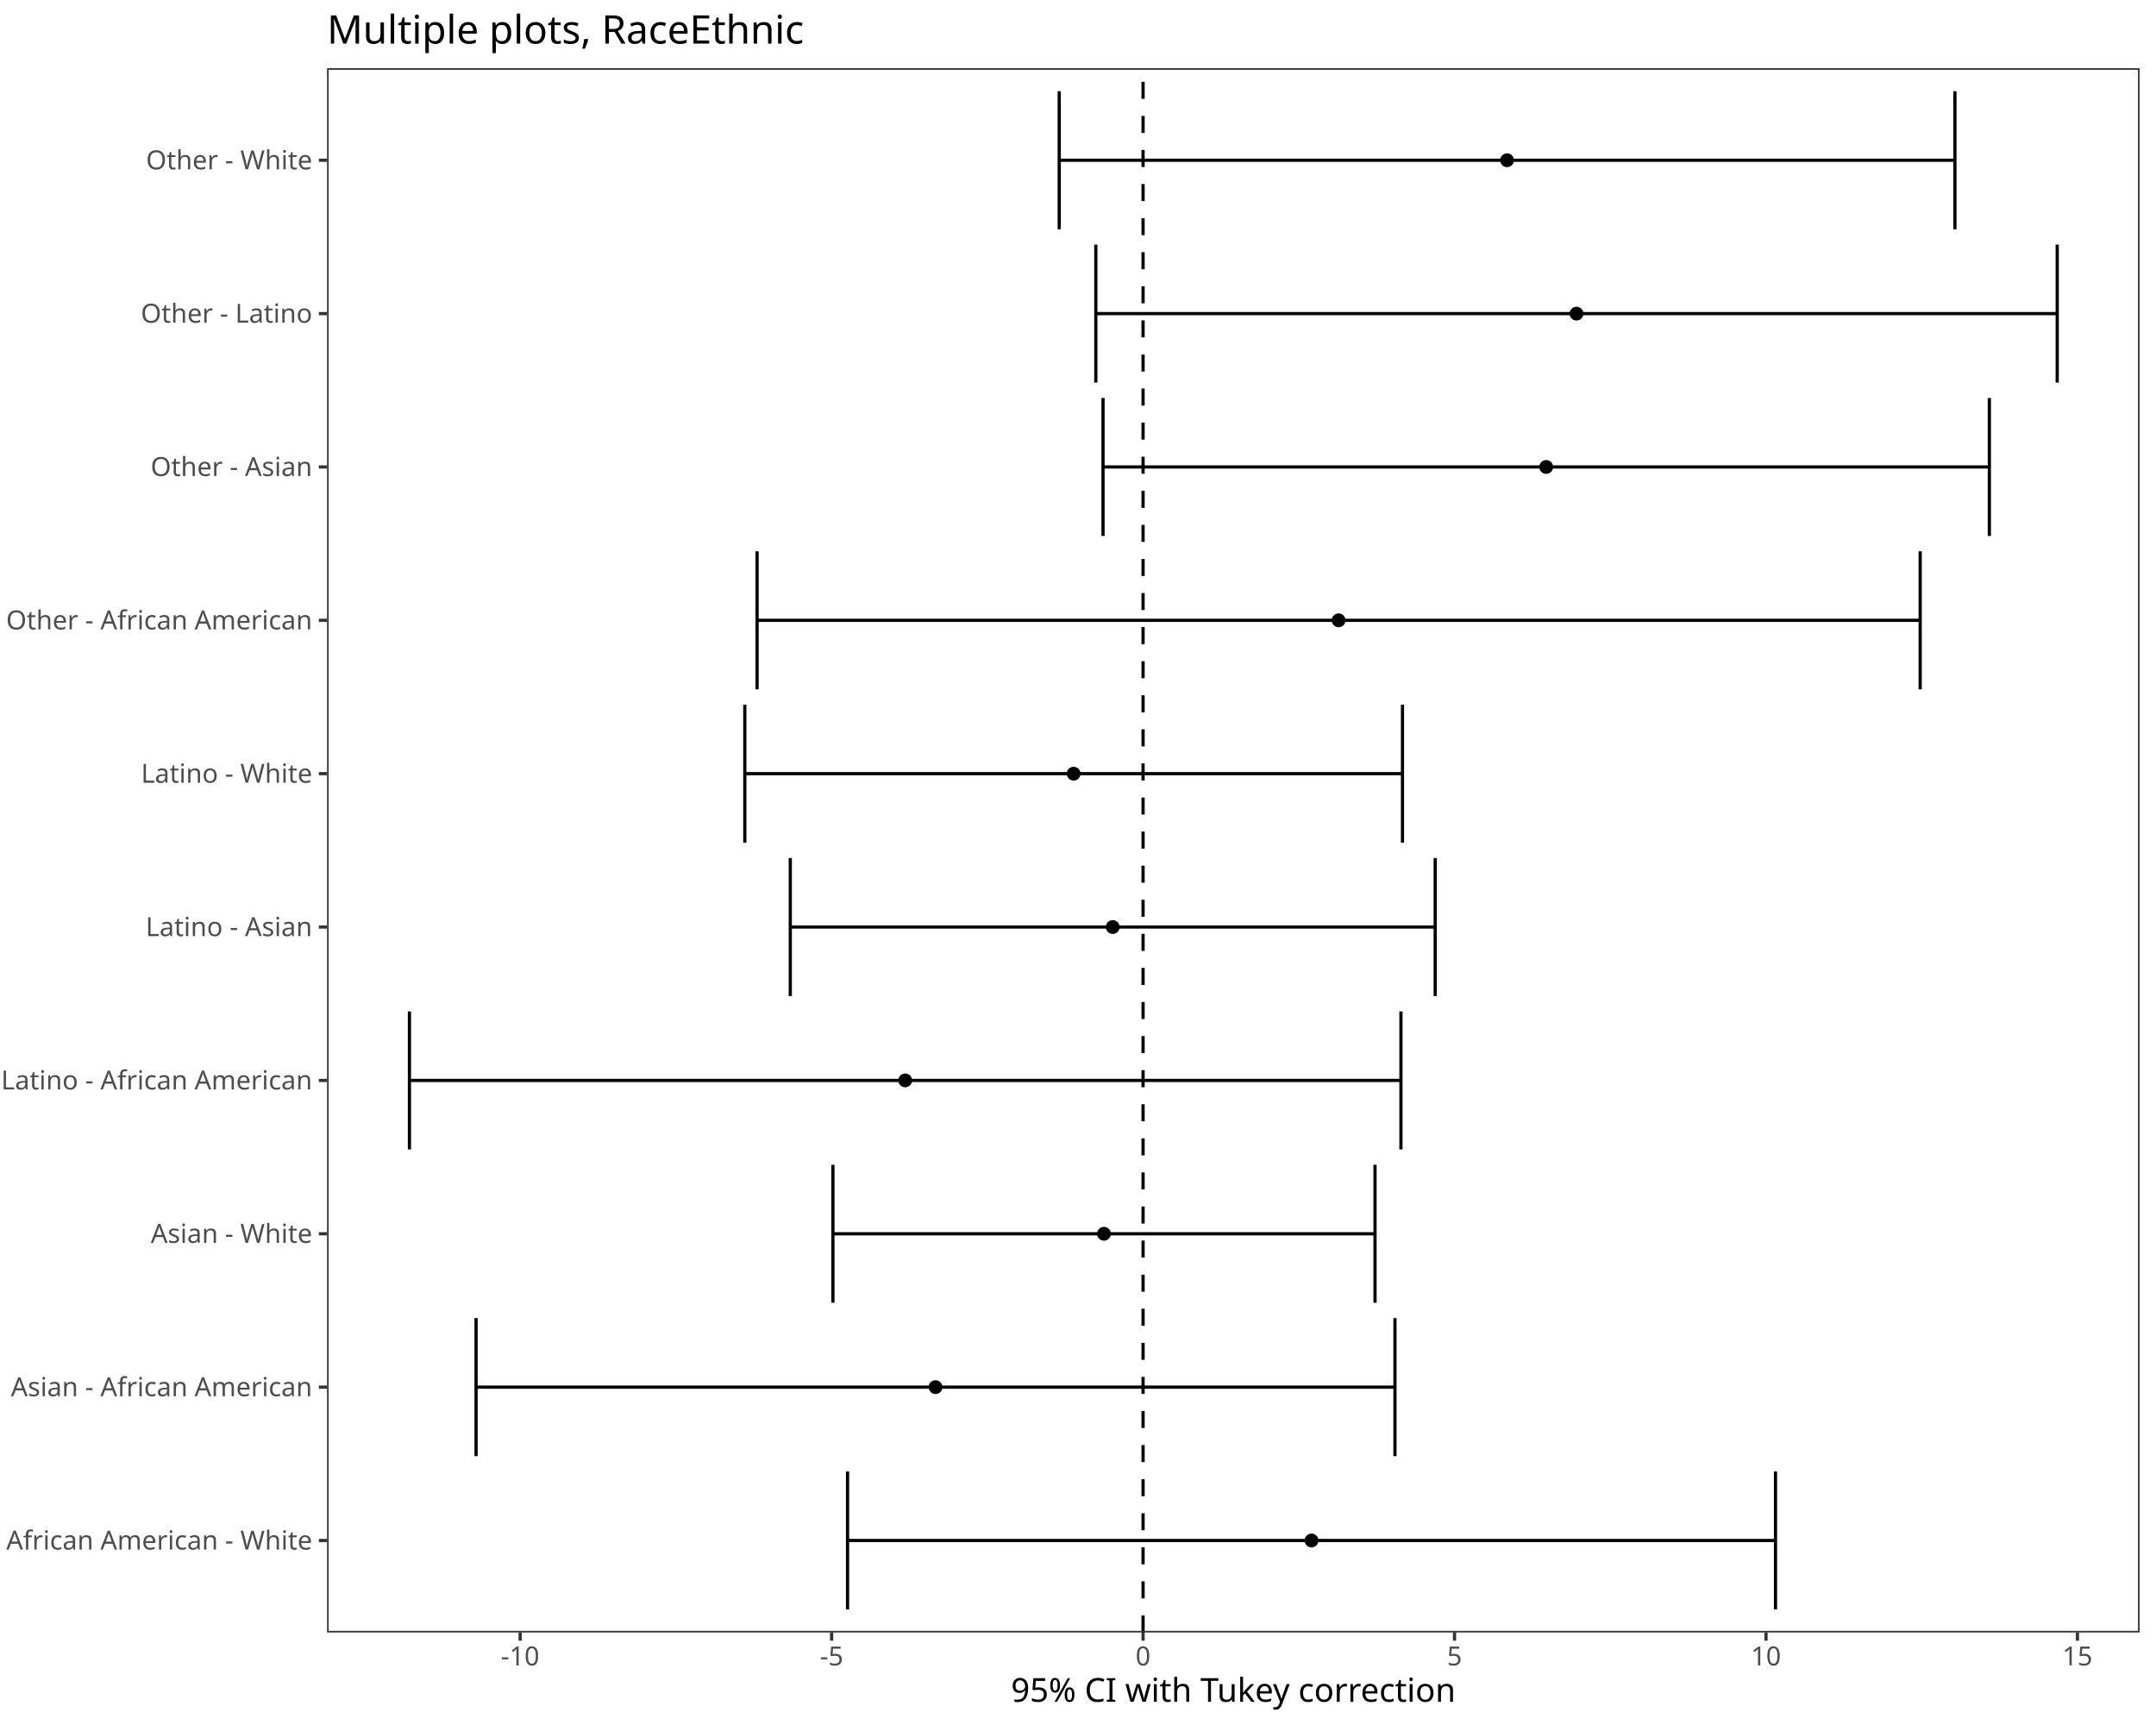
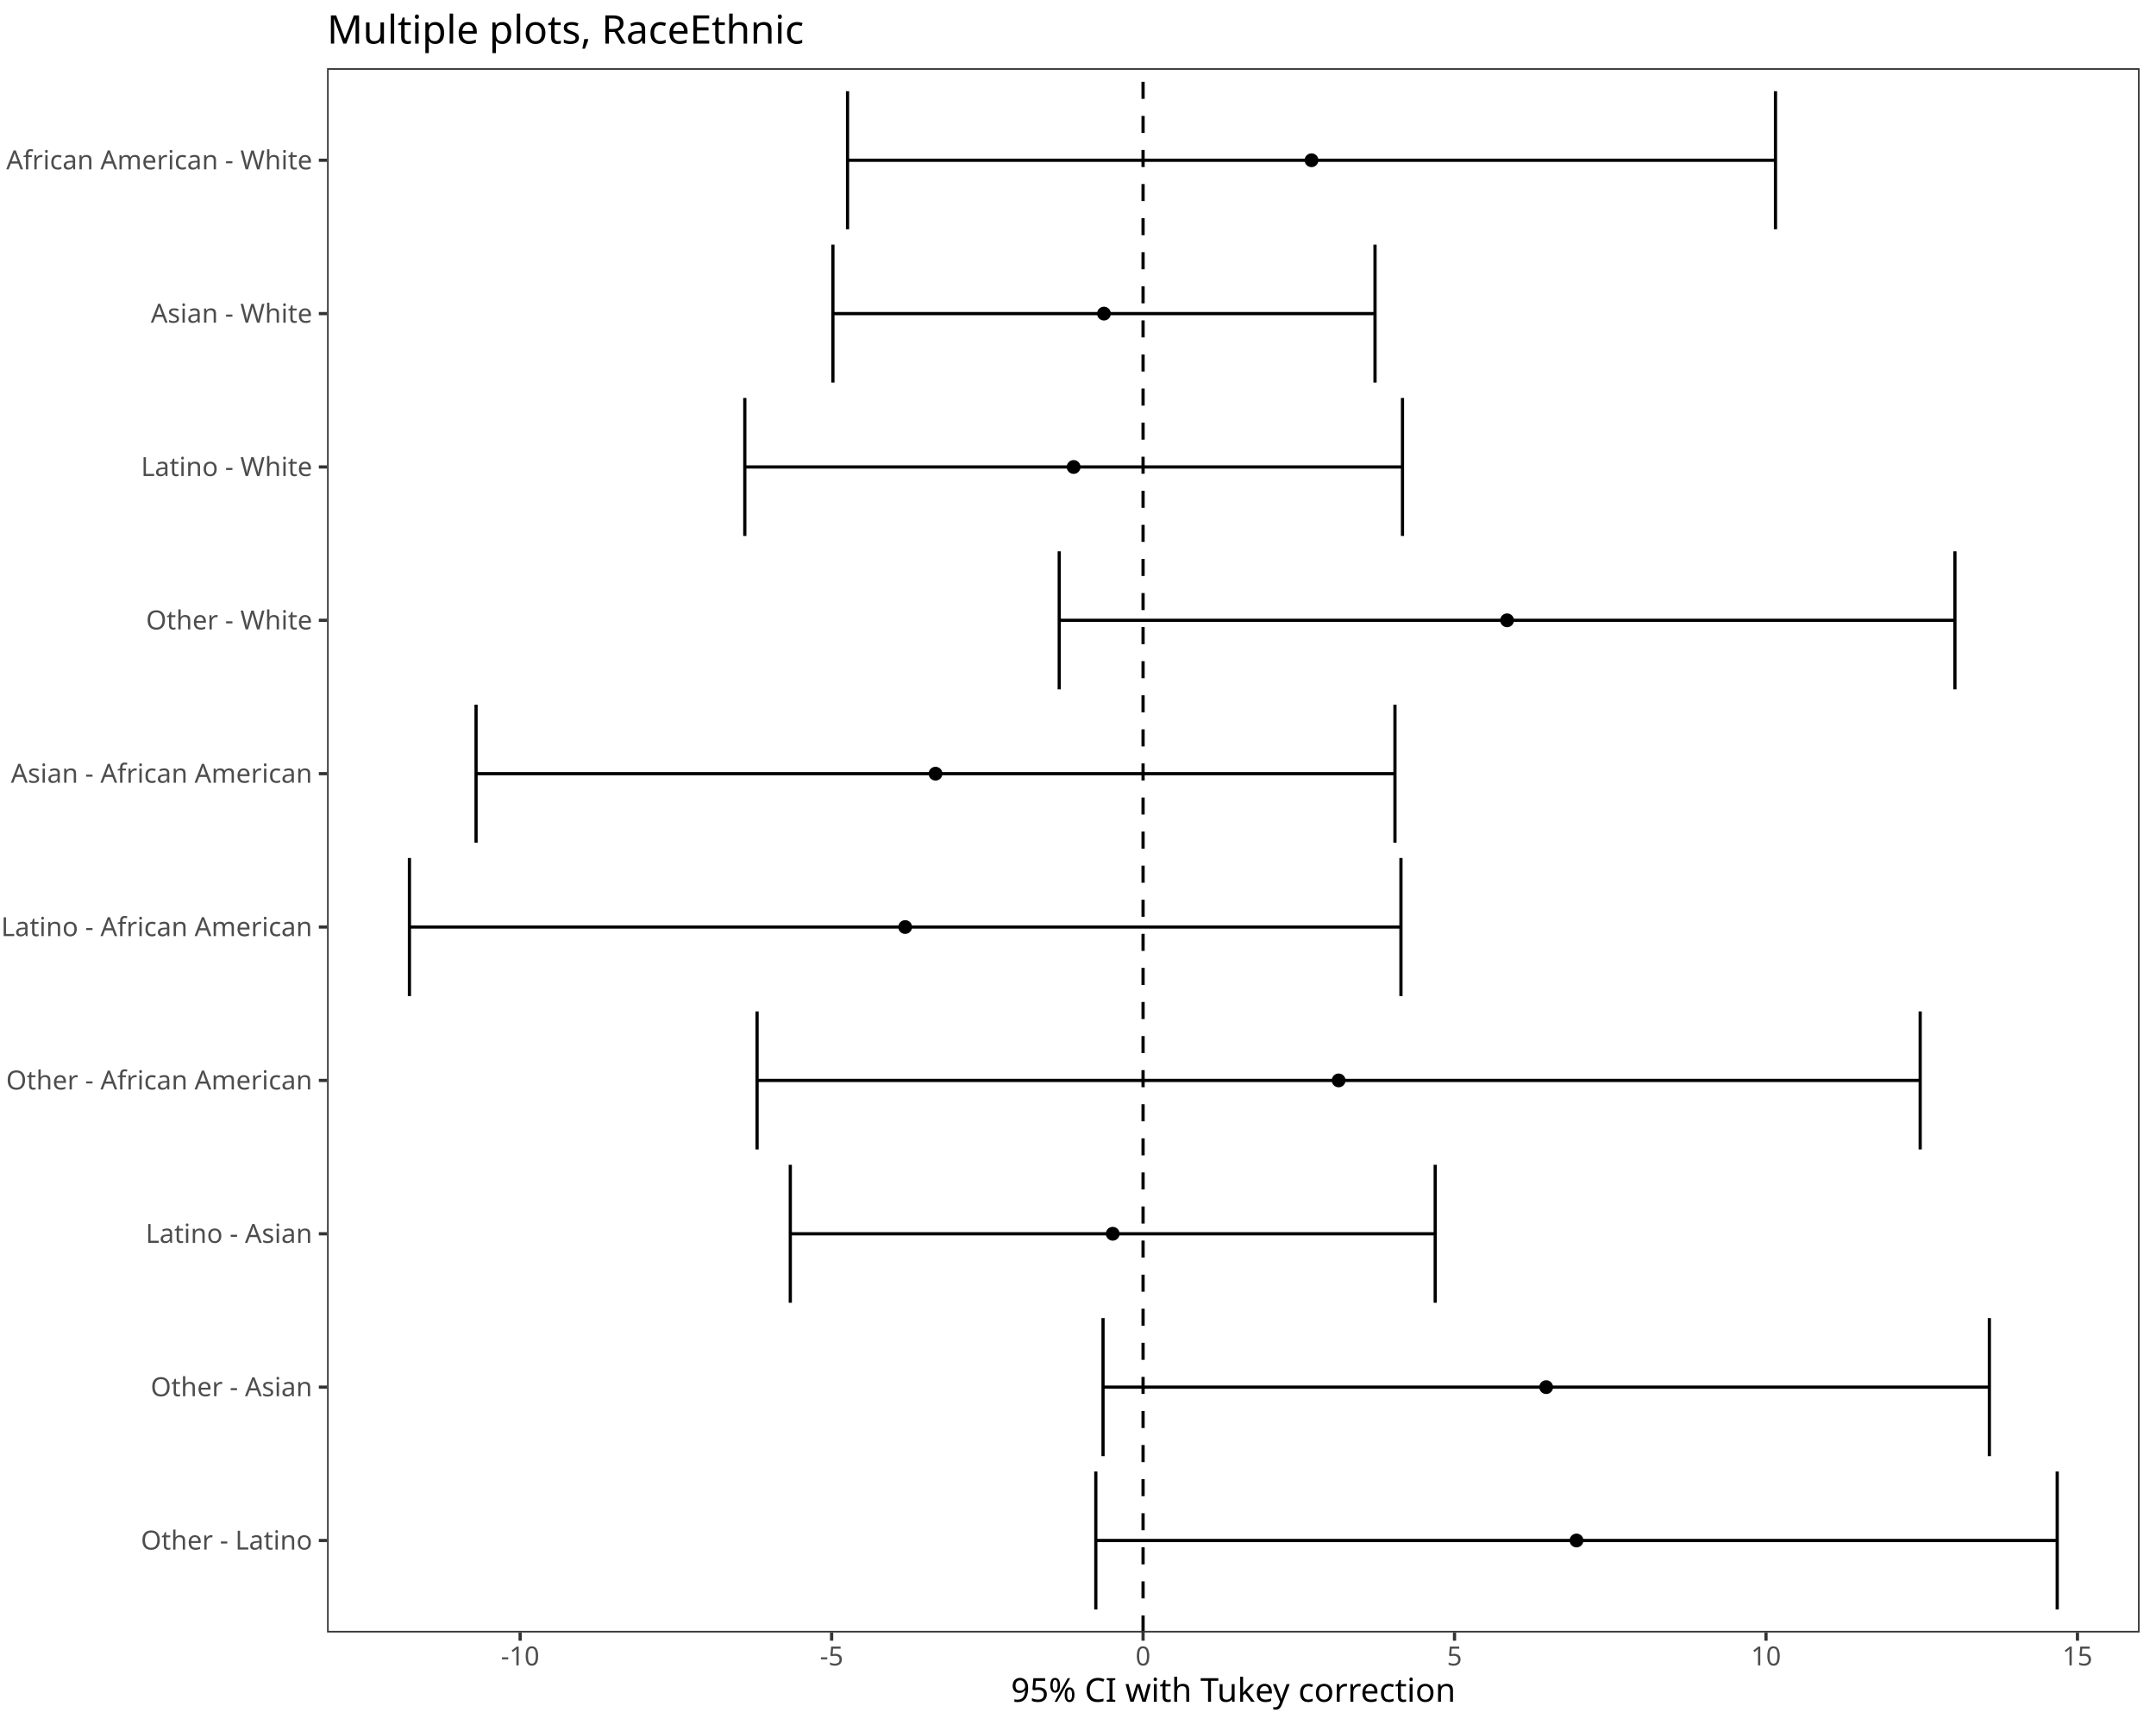
<svg xmlns="http://www.w3.org/2000/svg" class="svglite" data-engine-version="2.0" width="720.00pt" height="576.00pt" viewBox="0 0 720.00 576.00">
  <defs>
    <style type="text/css">
    .svglite line, .svglite polyline, .svglite polygon, .svglite path, .svglite rect, .svglite circle {
      fill: none;
      stroke: #000000;
      stroke-linecap: round;
      stroke-linejoin: round;
      stroke-miterlimit: 10.00;
    }
  </style>
  </defs>
  <rect width="100%" height="100%" style="stroke: none; fill: #FFFFFF;" />
  <defs>
    <clipPath id="cpMC4wMHw3MjAuMDB8MC4wMHw1NzYuMDA=">
      <rect x="0.00" y="0.00" width="720.00" height="576.00" />
    </clipPath>
  </defs>
  <g clip-path="url(#cpMC4wMHw3MjAuMDB8MC4wMHw1NzYuMDA=)">
    <rect x="0.00" y="0.00" width="720.00" height="576.00" style="stroke-width: 1.07; stroke: #FFFFFF; fill: #FFFFFF;" />
  </g>
  <defs>
    <clipPath id="cpMTA5LjIyfDcxNC41MnwyMi43OHw1NDUuMTE=">
      <rect x="109.22" y="22.78" width="605.30" height="522.33" />
    </clipPath>
  </defs>
  <g clip-path="url(#cpMTA5LjIyfDcxNC41MnwyMi43OHw1NDUuMTE=)">
    <rect x="109.22" y="22.78" width="605.30" height="522.33" style="stroke-width: 1.07; stroke: none; fill: #FFFFFF;" />
-     <circle cx="437.98" cy="514.39" r="1.95" style="stroke-width: 0.71; fill: #000000;" />
-     <circle cx="368.67" cy="411.97" r="1.95" style="stroke-width: 0.71; fill: #000000;" />
-     <circle cx="358.54" cy="258.34" r="1.95" style="stroke-width: 0.71; fill: #000000;" />
-     <circle cx="503.29" cy="53.51" r="1.95" style="stroke-width: 0.71; fill: #000000;" />
-     <circle cx="312.42" cy="463.18" r="1.95" style="stroke-width: 0.71; fill: #000000;" />
-     <circle cx="302.29" cy="360.76" r="1.95" style="stroke-width: 0.71; fill: #000000;" />
-     <circle cx="447.04" cy="207.13" r="1.95" style="stroke-width: 0.71; fill: #000000;" />
-     <circle cx="371.60" cy="309.55" r="1.95" style="stroke-width: 0.71; fill: #000000;" />
-     <circle cx="516.35" cy="155.93" r="1.95" style="stroke-width: 0.71; fill: #000000;" />
-     <circle cx="526.48" cy="104.72" r="1.95" style="stroke-width: 0.71; fill: #000000;" />
-     <polyline points="592.93,537.43 592.93,491.34 " style="stroke-width: 1.07; stroke-linecap: butt;" />
-     <polyline points="592.93,514.39 283.04,514.39 " style="stroke-width: 1.07; stroke-linecap: butt;" />
-     <polyline points="283.04,537.43 283.04,491.34 " style="stroke-width: 1.07; stroke-linecap: butt;" />
-     <polyline points="459.19,435.01 459.19,388.93 " style="stroke-width: 1.07; stroke-linecap: butt;" />
-     <polyline points="459.19,411.97 278.15,411.97 " style="stroke-width: 1.07; stroke-linecap: butt;" />
-     <polyline points="278.15,435.01 278.15,388.93 " style="stroke-width: 1.07; stroke-linecap: butt;" />
-     <polyline points="468.36,281.39 468.36,235.30 " style="stroke-width: 1.07; stroke-linecap: butt;" />
-     <polyline points="468.36,258.34 248.73,258.34 " style="stroke-width: 1.07; stroke-linecap: butt;" />
-     <polyline points="248.73,281.39 248.73,235.30 " style="stroke-width: 1.07; stroke-linecap: butt;" />
-     <polyline points="652.85,76.55 652.85,30.46 " style="stroke-width: 1.07; stroke-linecap: butt;" />
-     <polyline points="652.85,53.51 353.73,53.51 " style="stroke-width: 1.07; stroke-linecap: butt;" />
-     <polyline points="353.73,76.55 353.73,30.46 " style="stroke-width: 1.07; stroke-linecap: butt;" />
-     <polyline points="465.85,486.22 465.85,440.13 " style="stroke-width: 1.07; stroke-linecap: butt;" />
-     <polyline points="465.85,463.18 158.98,463.18 " style="stroke-width: 1.07; stroke-linecap: butt;" />
-     <polyline points="158.98,486.22 158.98,440.13 " style="stroke-width: 1.07; stroke-linecap: butt;" />
-     <polyline points="467.85,383.80 467.85,337.72 " style="stroke-width: 1.07; stroke-linecap: butt;" />
-     <polyline points="467.85,360.76 136.73,360.76 " style="stroke-width: 1.07; stroke-linecap: butt;" />
-     <polyline points="136.73,383.80 136.73,337.72 " style="stroke-width: 1.07; stroke-linecap: butt;" />
-     <polyline points="641.25,230.18 641.25,184.09 " style="stroke-width: 1.07; stroke-linecap: butt;" />
-     <polyline points="641.25,207.13 252.83,207.13 " style="stroke-width: 1.07; stroke-linecap: butt;" />
-     <polyline points="252.83,230.18 252.83,184.09 " style="stroke-width: 1.07; stroke-linecap: butt;" />
-     <polyline points="479.29,332.60 479.29,286.51 " style="stroke-width: 1.07; stroke-linecap: butt;" />
-     <polyline points="479.29,309.55 263.92,309.55 " style="stroke-width: 1.07; stroke-linecap: butt;" />
-     <polyline points="263.92,332.60 263.92,286.51 " style="stroke-width: 1.07; stroke-linecap: butt;" />
-     <polyline points="664.35,178.97 664.35,132.88 " style="stroke-width: 1.07; stroke-linecap: butt;" />
-     <polyline points="664.35,155.93 368.36,155.93 " style="stroke-width: 1.07; stroke-linecap: butt;" />
-     <polyline points="368.36,178.97 368.36,132.88 " style="stroke-width: 1.07; stroke-linecap: butt;" />
-     <polyline points="687.01,127.76 687.01,81.67 " style="stroke-width: 1.07; stroke-linecap: butt;" />
-     <polyline points="687.01,104.72 365.95,104.72 " style="stroke-width: 1.07; stroke-linecap: butt;" />
-     <polyline points="365.95,127.76 365.95,81.67 " style="stroke-width: 1.07; stroke-linecap: butt;" />
+     <circle cx="437.98" cy="53.51" r="1.95" style="stroke-width: 0.71; fill: #000000;" />
+     <circle cx="368.67" cy="104.72" r="1.95" style="stroke-width: 0.71; fill: #000000;" />
+     <circle cx="358.54" cy="155.93" r="1.95" style="stroke-width: 0.71; fill: #000000;" />
+     <circle cx="503.29" cy="207.13" r="1.95" style="stroke-width: 0.71; fill: #000000;" />
+     <circle cx="312.42" cy="258.34" r="1.95" style="stroke-width: 0.71; fill: #000000;" />
+     <circle cx="302.29" cy="309.55" r="1.95" style="stroke-width: 0.71; fill: #000000;" />
+     <circle cx="447.04" cy="360.76" r="1.95" style="stroke-width: 0.71; fill: #000000;" />
+     <circle cx="371.60" cy="411.97" r="1.95" style="stroke-width: 0.71; fill: #000000;" />
+     <circle cx="516.35" cy="463.18" r="1.95" style="stroke-width: 0.71; fill: #000000;" />
+     <circle cx="526.48" cy="514.39" r="1.95" style="stroke-width: 0.71; fill: #000000;" />
+     <polyline points="592.93,76.55 592.93,30.46 " style="stroke-width: 1.07; stroke-linecap: butt;" />
+     <polyline points="592.93,53.51 283.04,53.51 " style="stroke-width: 1.07; stroke-linecap: butt;" />
+     <polyline points="283.04,76.55 283.04,30.46 " style="stroke-width: 1.07; stroke-linecap: butt;" />
+     <polyline points="459.19,127.76 459.19,81.67 " style="stroke-width: 1.07; stroke-linecap: butt;" />
+     <polyline points="459.19,104.72 278.15,104.72 " style="stroke-width: 1.07; stroke-linecap: butt;" />
+     <polyline points="278.15,127.76 278.15,81.67 " style="stroke-width: 1.07; stroke-linecap: butt;" />
+     <polyline points="468.36,178.97 468.36,132.88 " style="stroke-width: 1.07; stroke-linecap: butt;" />
+     <polyline points="468.36,155.93 248.73,155.93 " style="stroke-width: 1.07; stroke-linecap: butt;" />
+     <polyline points="248.73,178.97 248.73,132.88 " style="stroke-width: 1.07; stroke-linecap: butt;" />
+     <polyline points="652.85,230.18 652.85,184.09 " style="stroke-width: 1.07; stroke-linecap: butt;" />
+     <polyline points="652.85,207.13 353.73,207.13 " style="stroke-width: 1.07; stroke-linecap: butt;" />
+     <polyline points="353.73,230.18 353.73,184.09 " style="stroke-width: 1.07; stroke-linecap: butt;" />
+     <polyline points="465.85,281.39 465.85,235.30 " style="stroke-width: 1.07; stroke-linecap: butt;" />
+     <polyline points="465.85,258.34 158.98,258.34 " style="stroke-width: 1.07; stroke-linecap: butt;" />
+     <polyline points="158.98,281.39 158.98,235.30 " style="stroke-width: 1.07; stroke-linecap: butt;" />
+     <polyline points="467.85,332.60 467.85,286.51 " style="stroke-width: 1.07; stroke-linecap: butt;" />
+     <polyline points="467.85,309.55 136.73,309.55 " style="stroke-width: 1.07; stroke-linecap: butt;" />
+     <polyline points="136.73,332.60 136.73,286.51 " style="stroke-width: 1.07; stroke-linecap: butt;" />
+     <polyline points="641.25,383.80 641.25,337.72 " style="stroke-width: 1.07; stroke-linecap: butt;" />
+     <polyline points="641.25,360.76 252.83,360.76 " style="stroke-width: 1.07; stroke-linecap: butt;" />
+     <polyline points="252.83,383.80 252.83,337.72 " style="stroke-width: 1.07; stroke-linecap: butt;" />
+     <polyline points="479.29,435.01 479.29,388.93 " style="stroke-width: 1.07; stroke-linecap: butt;" />
+     <polyline points="479.29,411.97 263.92,411.97 " style="stroke-width: 1.07; stroke-linecap: butt;" />
+     <polyline points="263.92,435.01 263.92,388.93 " style="stroke-width: 1.07; stroke-linecap: butt;" />
+     <polyline points="664.35,486.22 664.35,440.13 " style="stroke-width: 1.07; stroke-linecap: butt;" />
+     <polyline points="664.35,463.18 368.36,463.18 " style="stroke-width: 1.07; stroke-linecap: butt;" />
+     <polyline points="368.36,486.22 368.36,440.13 " style="stroke-width: 1.07; stroke-linecap: butt;" />
+     <polyline points="687.01,537.43 687.01,491.34 " style="stroke-width: 1.07; stroke-linecap: butt;" />
+     <polyline points="687.01,514.39 365.95,514.39 " style="stroke-width: 1.07; stroke-linecap: butt;" />
+     <polyline points="365.95,537.43 365.95,491.34 " style="stroke-width: 1.07; stroke-linecap: butt;" />
    <line x1="381.73" y1="545.11" x2="381.73" y2="22.78" style="stroke-width: 1.07; stroke-dasharray: 5.69,5.69; stroke-linecap: butt;" />
    <rect x="109.22" y="22.78" width="605.30" height="522.33" style="stroke-width: 1.07; stroke: #333333;" />
  </g>
  <g clip-path="url(#cpMC4wMHw3MjAuMDB8MC4wMHw1NzYuMDA=)">
-     <text x="104.29" y="517.42" text-anchor="end" style="font-size: 8.80px; fill: #4D4D4D; font-family: sans;" textLength="97.33px" lengthAdjust="spacingAndGlyphs">African American - White</text>
-     <text x="104.29" y="466.21" text-anchor="end" style="font-size: 8.80px; fill: #4D4D4D; font-family: sans;" textLength="96.85px" lengthAdjust="spacingAndGlyphs">Asian - African American</text>
-     <text x="104.29" y="415.00" text-anchor="end" style="font-size: 8.80px; fill: #4D4D4D; font-family: sans;" textLength="52.33px" lengthAdjust="spacingAndGlyphs">Asian - White</text>
-     <text x="104.29" y="363.79" text-anchor="end" style="font-size: 8.80px; fill: #4D4D4D; font-family: sans;" textLength="98.81px" lengthAdjust="spacingAndGlyphs">Latino - African American</text>
-     <text x="104.29" y="312.58" text-anchor="end" style="font-size: 8.80px; fill: #4D4D4D; font-family: sans;" textLength="53.81px" lengthAdjust="spacingAndGlyphs">Latino - Asian</text>
-     <text x="104.29" y="261.37" text-anchor="end" style="font-size: 8.80px; fill: #4D4D4D; font-family: sans;" textLength="54.29px" lengthAdjust="spacingAndGlyphs">Latino - White</text>
-     <text x="104.29" y="210.16" text-anchor="end" style="font-size: 8.80px; fill: #4D4D4D; font-family: sans;" textLength="96.85px" lengthAdjust="spacingAndGlyphs">Other - African American</text>
-     <text x="104.29" y="158.95" text-anchor="end" style="font-size: 8.80px; fill: #4D4D4D; font-family: sans;" textLength="51.85px" lengthAdjust="spacingAndGlyphs">Other - Asian</text>
-     <text x="104.29" y="107.75" text-anchor="end" style="font-size: 8.80px; fill: #4D4D4D; font-family: sans;" textLength="53.81px" lengthAdjust="spacingAndGlyphs">Other - Latino</text>
-     <text x="104.29" y="56.54" text-anchor="end" style="font-size: 8.80px; fill: #4D4D4D; font-family: sans;" textLength="52.32px" lengthAdjust="spacingAndGlyphs">Other - White</text>
+     <text x="104.29" y="517.42" text-anchor="end" style="font-size: 8.80px; fill: #4D4D4D; font-family: sans;" textLength="53.81px" lengthAdjust="spacingAndGlyphs">Other - Latino</text>
+     <text x="104.29" y="466.21" text-anchor="end" style="font-size: 8.80px; fill: #4D4D4D; font-family: sans;" textLength="51.85px" lengthAdjust="spacingAndGlyphs">Other - Asian</text>
+     <text x="104.29" y="415.00" text-anchor="end" style="font-size: 8.80px; fill: #4D4D4D; font-family: sans;" textLength="53.81px" lengthAdjust="spacingAndGlyphs">Latino - Asian</text>
+     <text x="104.29" y="363.79" text-anchor="end" style="font-size: 8.80px; fill: #4D4D4D; font-family: sans;" textLength="96.85px" lengthAdjust="spacingAndGlyphs">Other - African American</text>
+     <text x="104.29" y="312.58" text-anchor="end" style="font-size: 8.80px; fill: #4D4D4D; font-family: sans;" textLength="98.81px" lengthAdjust="spacingAndGlyphs">Latino - African American</text>
+     <text x="104.29" y="261.37" text-anchor="end" style="font-size: 8.80px; fill: #4D4D4D; font-family: sans;" textLength="96.85px" lengthAdjust="spacingAndGlyphs">Asian - African American</text>
+     <text x="104.29" y="210.16" text-anchor="end" style="font-size: 8.80px; fill: #4D4D4D; font-family: sans;" textLength="52.32px" lengthAdjust="spacingAndGlyphs">Other - White</text>
+     <text x="104.29" y="158.95" text-anchor="end" style="font-size: 8.80px; fill: #4D4D4D; font-family: sans;" textLength="54.29px" lengthAdjust="spacingAndGlyphs">Latino - White</text>
+     <text x="104.29" y="107.75" text-anchor="end" style="font-size: 8.80px; fill: #4D4D4D; font-family: sans;" textLength="52.33px" lengthAdjust="spacingAndGlyphs">Asian - White</text>
+     <text x="104.29" y="56.54" text-anchor="end" style="font-size: 8.80px; fill: #4D4D4D; font-family: sans;" textLength="97.33px" lengthAdjust="spacingAndGlyphs">African American - White</text>
    <polyline points="106.48,514.39 109.22,514.39 " style="stroke-width: 1.07; stroke: #333333; stroke-linecap: butt;" />
    <polyline points="106.48,463.18 109.22,463.18 " style="stroke-width: 1.07; stroke: #333333; stroke-linecap: butt;" />
    <polyline points="106.48,411.97 109.22,411.97 " style="stroke-width: 1.07; stroke: #333333; stroke-linecap: butt;" />
    <polyline points="106.48,360.76 109.22,360.76 " style="stroke-width: 1.07; stroke: #333333; stroke-linecap: butt;" />
    <polyline points="106.48,309.55 109.22,309.55 " style="stroke-width: 1.07; stroke: #333333; stroke-linecap: butt;" />
    <polyline points="106.48,258.34 109.22,258.34 " style="stroke-width: 1.07; stroke: #333333; stroke-linecap: butt;" />
    <polyline points="106.48,207.13 109.22,207.13 " style="stroke-width: 1.07; stroke: #333333; stroke-linecap: butt;" />
    <polyline points="106.48,155.93 109.22,155.93 " style="stroke-width: 1.07; stroke: #333333; stroke-linecap: butt;" />
    <polyline points="106.48,104.72 109.22,104.72 " style="stroke-width: 1.07; stroke: #333333; stroke-linecap: butt;" />
    <polyline points="106.48,53.51 109.22,53.51 " style="stroke-width: 1.07; stroke: #333333; stroke-linecap: butt;" />
    <polyline points="173.70,547.85 173.70,545.11 " style="stroke-width: 1.07; stroke: #333333; stroke-linecap: butt;" />
    <polyline points="277.72,547.85 277.72,545.11 " style="stroke-width: 1.07; stroke: #333333; stroke-linecap: butt;" />
    <polyline points="381.73,547.85 381.73,545.11 " style="stroke-width: 1.07; stroke: #333333; stroke-linecap: butt;" />
    <polyline points="485.74,547.85 485.74,545.11 " style="stroke-width: 1.07; stroke: #333333; stroke-linecap: butt;" />
    <polyline points="589.76,547.85 589.76,545.11 " style="stroke-width: 1.07; stroke: #333333; stroke-linecap: butt;" />
    <polyline points="693.77,547.85 693.77,545.11 " style="stroke-width: 1.07; stroke: #333333; stroke-linecap: butt;" />
    <text x="173.70" y="556.10" text-anchor="middle" style="font-size: 8.80px; fill: #4D4D4D; font-family: sans;" textLength="12.72px" lengthAdjust="spacingAndGlyphs">-10</text>
    <text x="277.72" y="556.10" text-anchor="middle" style="font-size: 8.80px; fill: #4D4D4D; font-family: sans;" textLength="7.82px" lengthAdjust="spacingAndGlyphs">-5</text>
    <text x="381.73" y="556.10" text-anchor="middle" style="font-size: 8.80px; fill: #4D4D4D; font-family: sans;" textLength="4.89px" lengthAdjust="spacingAndGlyphs">0</text>
    <text x="485.74" y="556.10" text-anchor="middle" style="font-size: 8.80px; fill: #4D4D4D; font-family: sans;" textLength="4.89px" lengthAdjust="spacingAndGlyphs">5</text>
    <text x="589.76" y="556.10" text-anchor="middle" style="font-size: 8.80px; fill: #4D4D4D; font-family: sans;" textLength="9.79px" lengthAdjust="spacingAndGlyphs">10</text>
    <text x="693.77" y="556.10" text-anchor="middle" style="font-size: 8.80px; fill: #4D4D4D; font-family: sans;" textLength="9.79px" lengthAdjust="spacingAndGlyphs">15</text>
    <text x="411.87" y="568.24" text-anchor="middle" style="font-size: 11.00px; font-family: sans;" textLength="143.07px" lengthAdjust="spacingAndGlyphs">95% CI with Tukey correction</text>
    <text x="109.22" y="14.56" style="font-size: 13.20px; font-family: sans;" textLength="151.89px" lengthAdjust="spacingAndGlyphs">Multiple plots, RaceEthnic</text>
  </g>
</svg>
